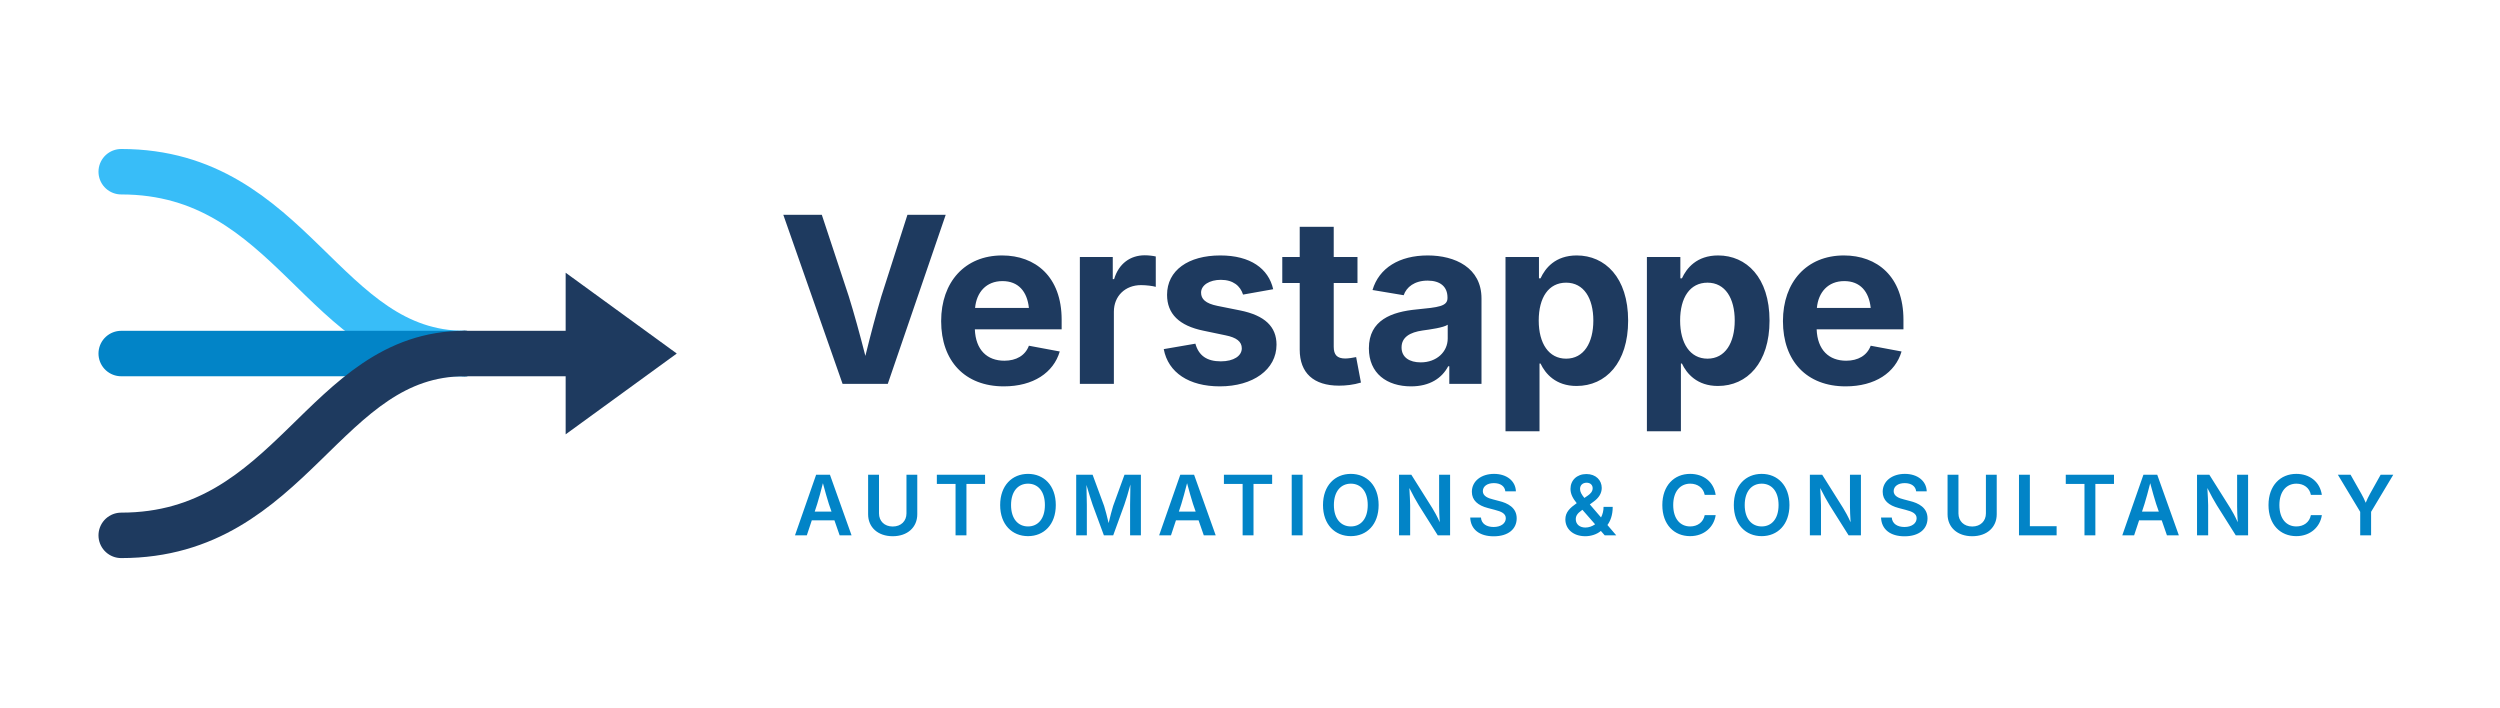
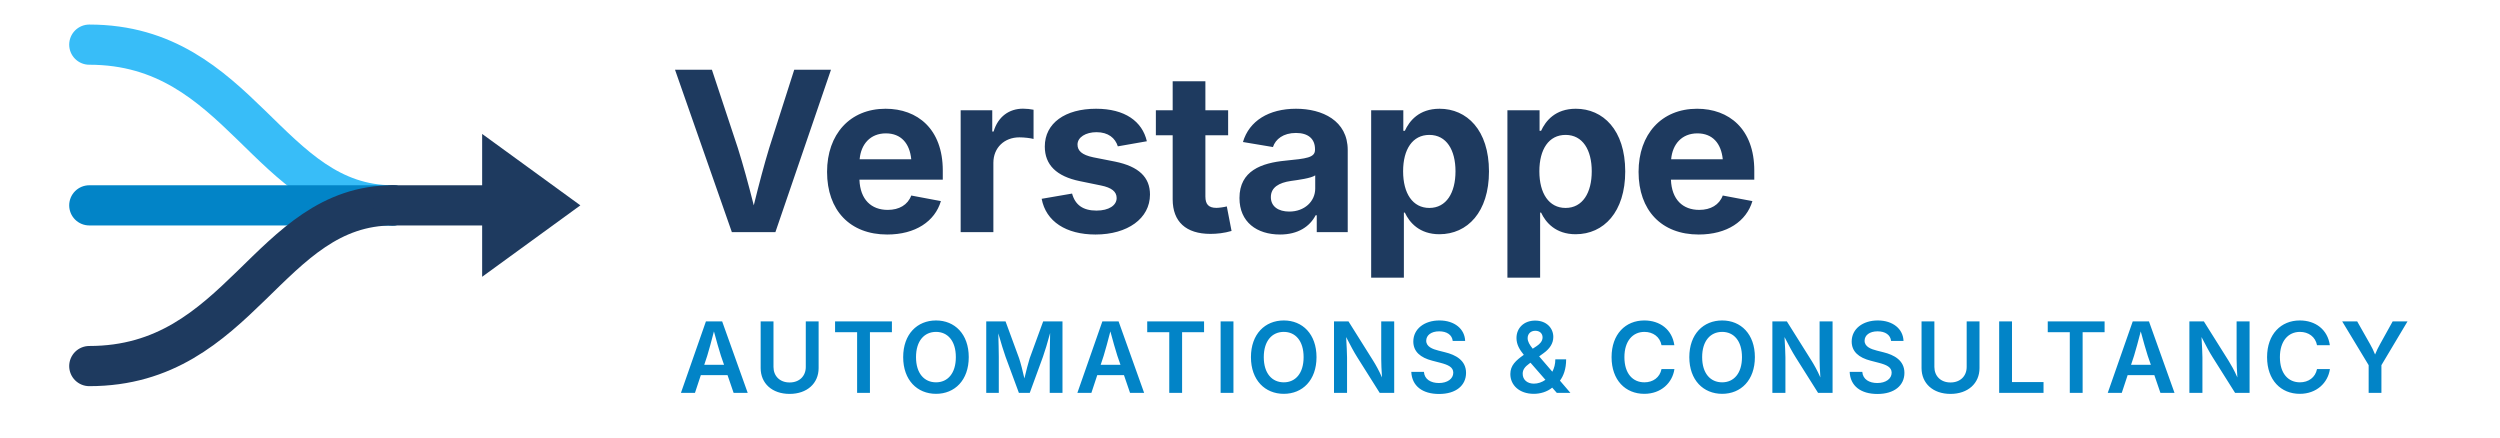
- <svg xmlns="http://www.w3.org/2000/svg" viewBox="0 0 495 140" width="495" height="140">
+ <svg xmlns="http://www.w3.org/2000/svg" viewBox="0 20 560 98" width="560" height="98">
  <g fill="none" stroke-linecap="round" stroke-width="9">
-     <path d="M24 34 C 58 34, 64 70, 92 70" stroke="#38BDF8" />
-     <path d="M24 70 L 92 70" stroke="#0284C7" />
-     <path d="M24 106 C 58 106, 64 70, 92 70" stroke="#1E3A5F" />
-     <path d="M92 70 L 116 70" stroke="#1E3A5F" />
+     <path d="M20 30 C 54 30, 60 66, 88 66" stroke="#38BDF8" />
+     <path d="M20 66 L 88 66" stroke="#0284C7" />
+     <path d="M20 102 C 54 102, 60 66, 88 66" stroke="#1E3A5F" />
+     <path d="M88 66 L 112 66" stroke="#1E3A5F" />
  </g>
-   <path d="M112 54 L 134 70 L 112 86 Z" fill="#1E3A5F" />
-   <text x="154" y="76" font-family="Inter, Arial, sans-serif" font-size="46" font-weight="700" fill="#1E3A5F" letter-spacing="-1">Verstappe</text>
-   <text x="157" y="106" font-family="Inter, Arial, sans-serif" font-size="16.5" font-weight="600" fill="#0284C7" letter-spacing="2">AUTOMATIONS &amp; CONSULTANCY</text>
+   <path d="M108 50 L 130 66 L 108 82 Z" fill="#1E3A5F" />
+   <text x="150" y="72" font-family="Inter, Arial, sans-serif" font-size="50" font-weight="700" fill="#1E3A5F" letter-spacing="-1">Verstappe</text>
+   <text x="152" y="108" font-family="Inter, Arial, sans-serif" font-size="22" font-weight="600" fill="#0284C7" letter-spacing="1.2">AUTOMATIONS &amp; CONSULTANCY</text>
</svg>
